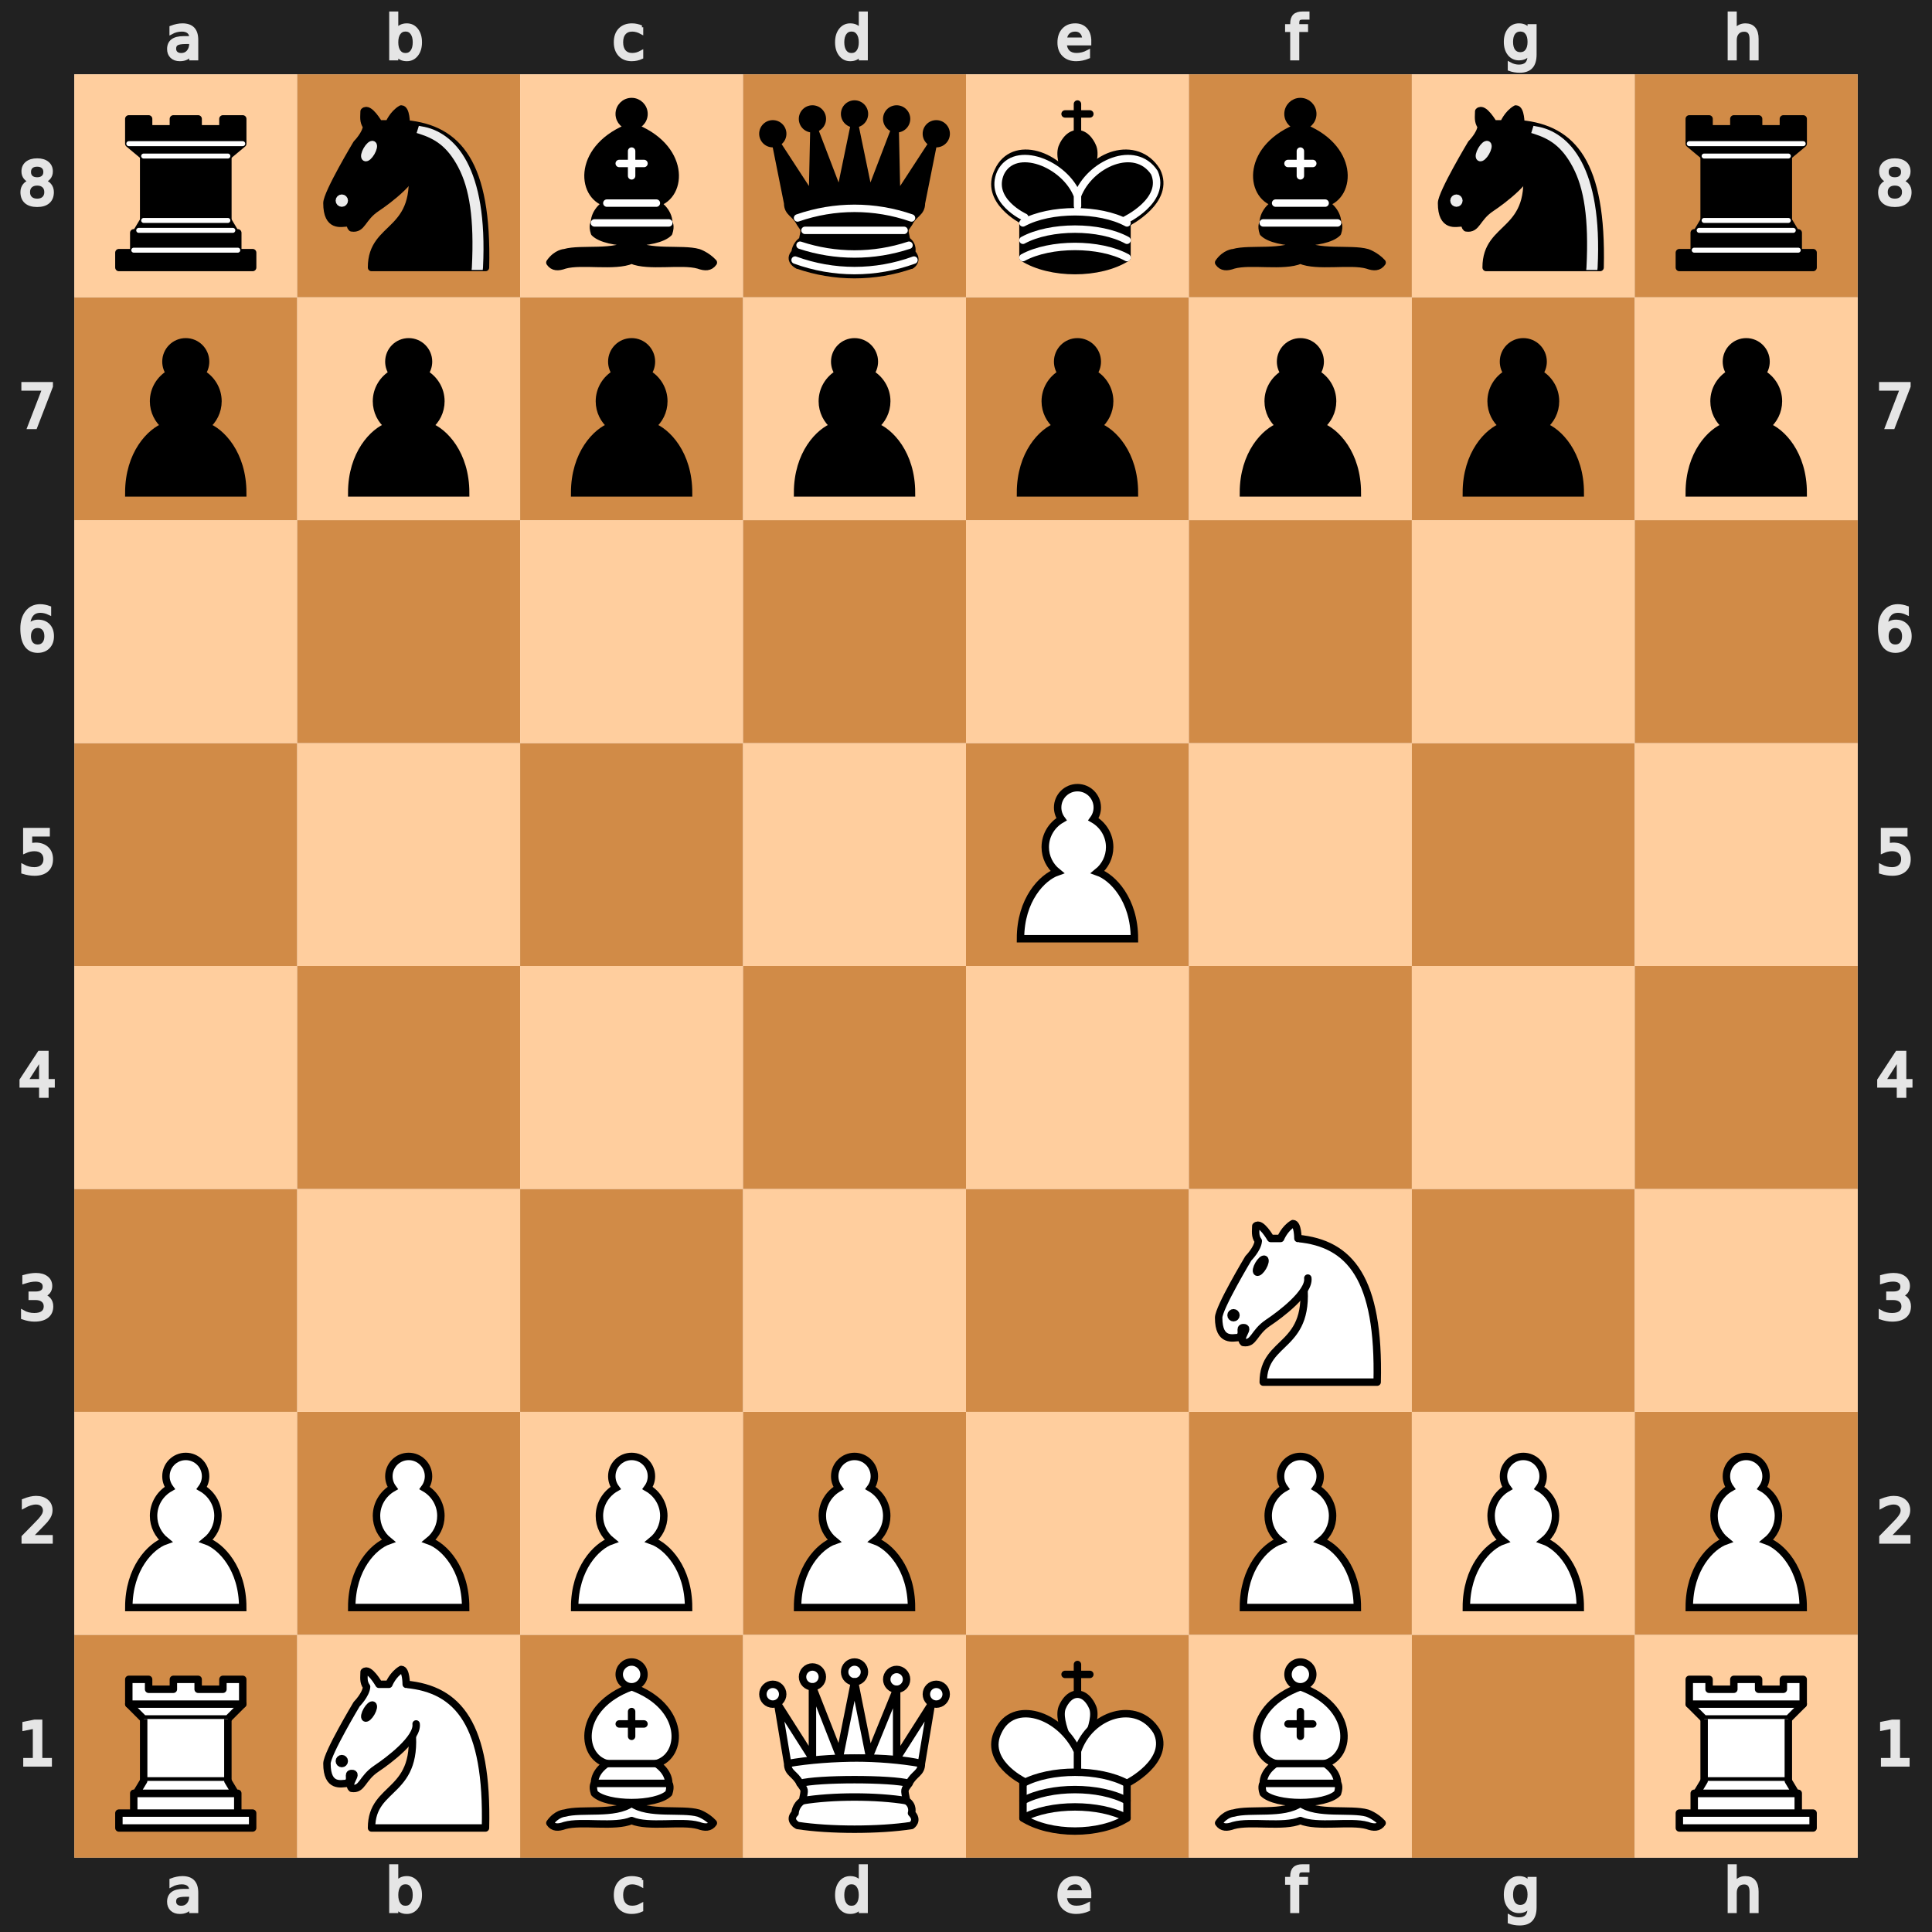
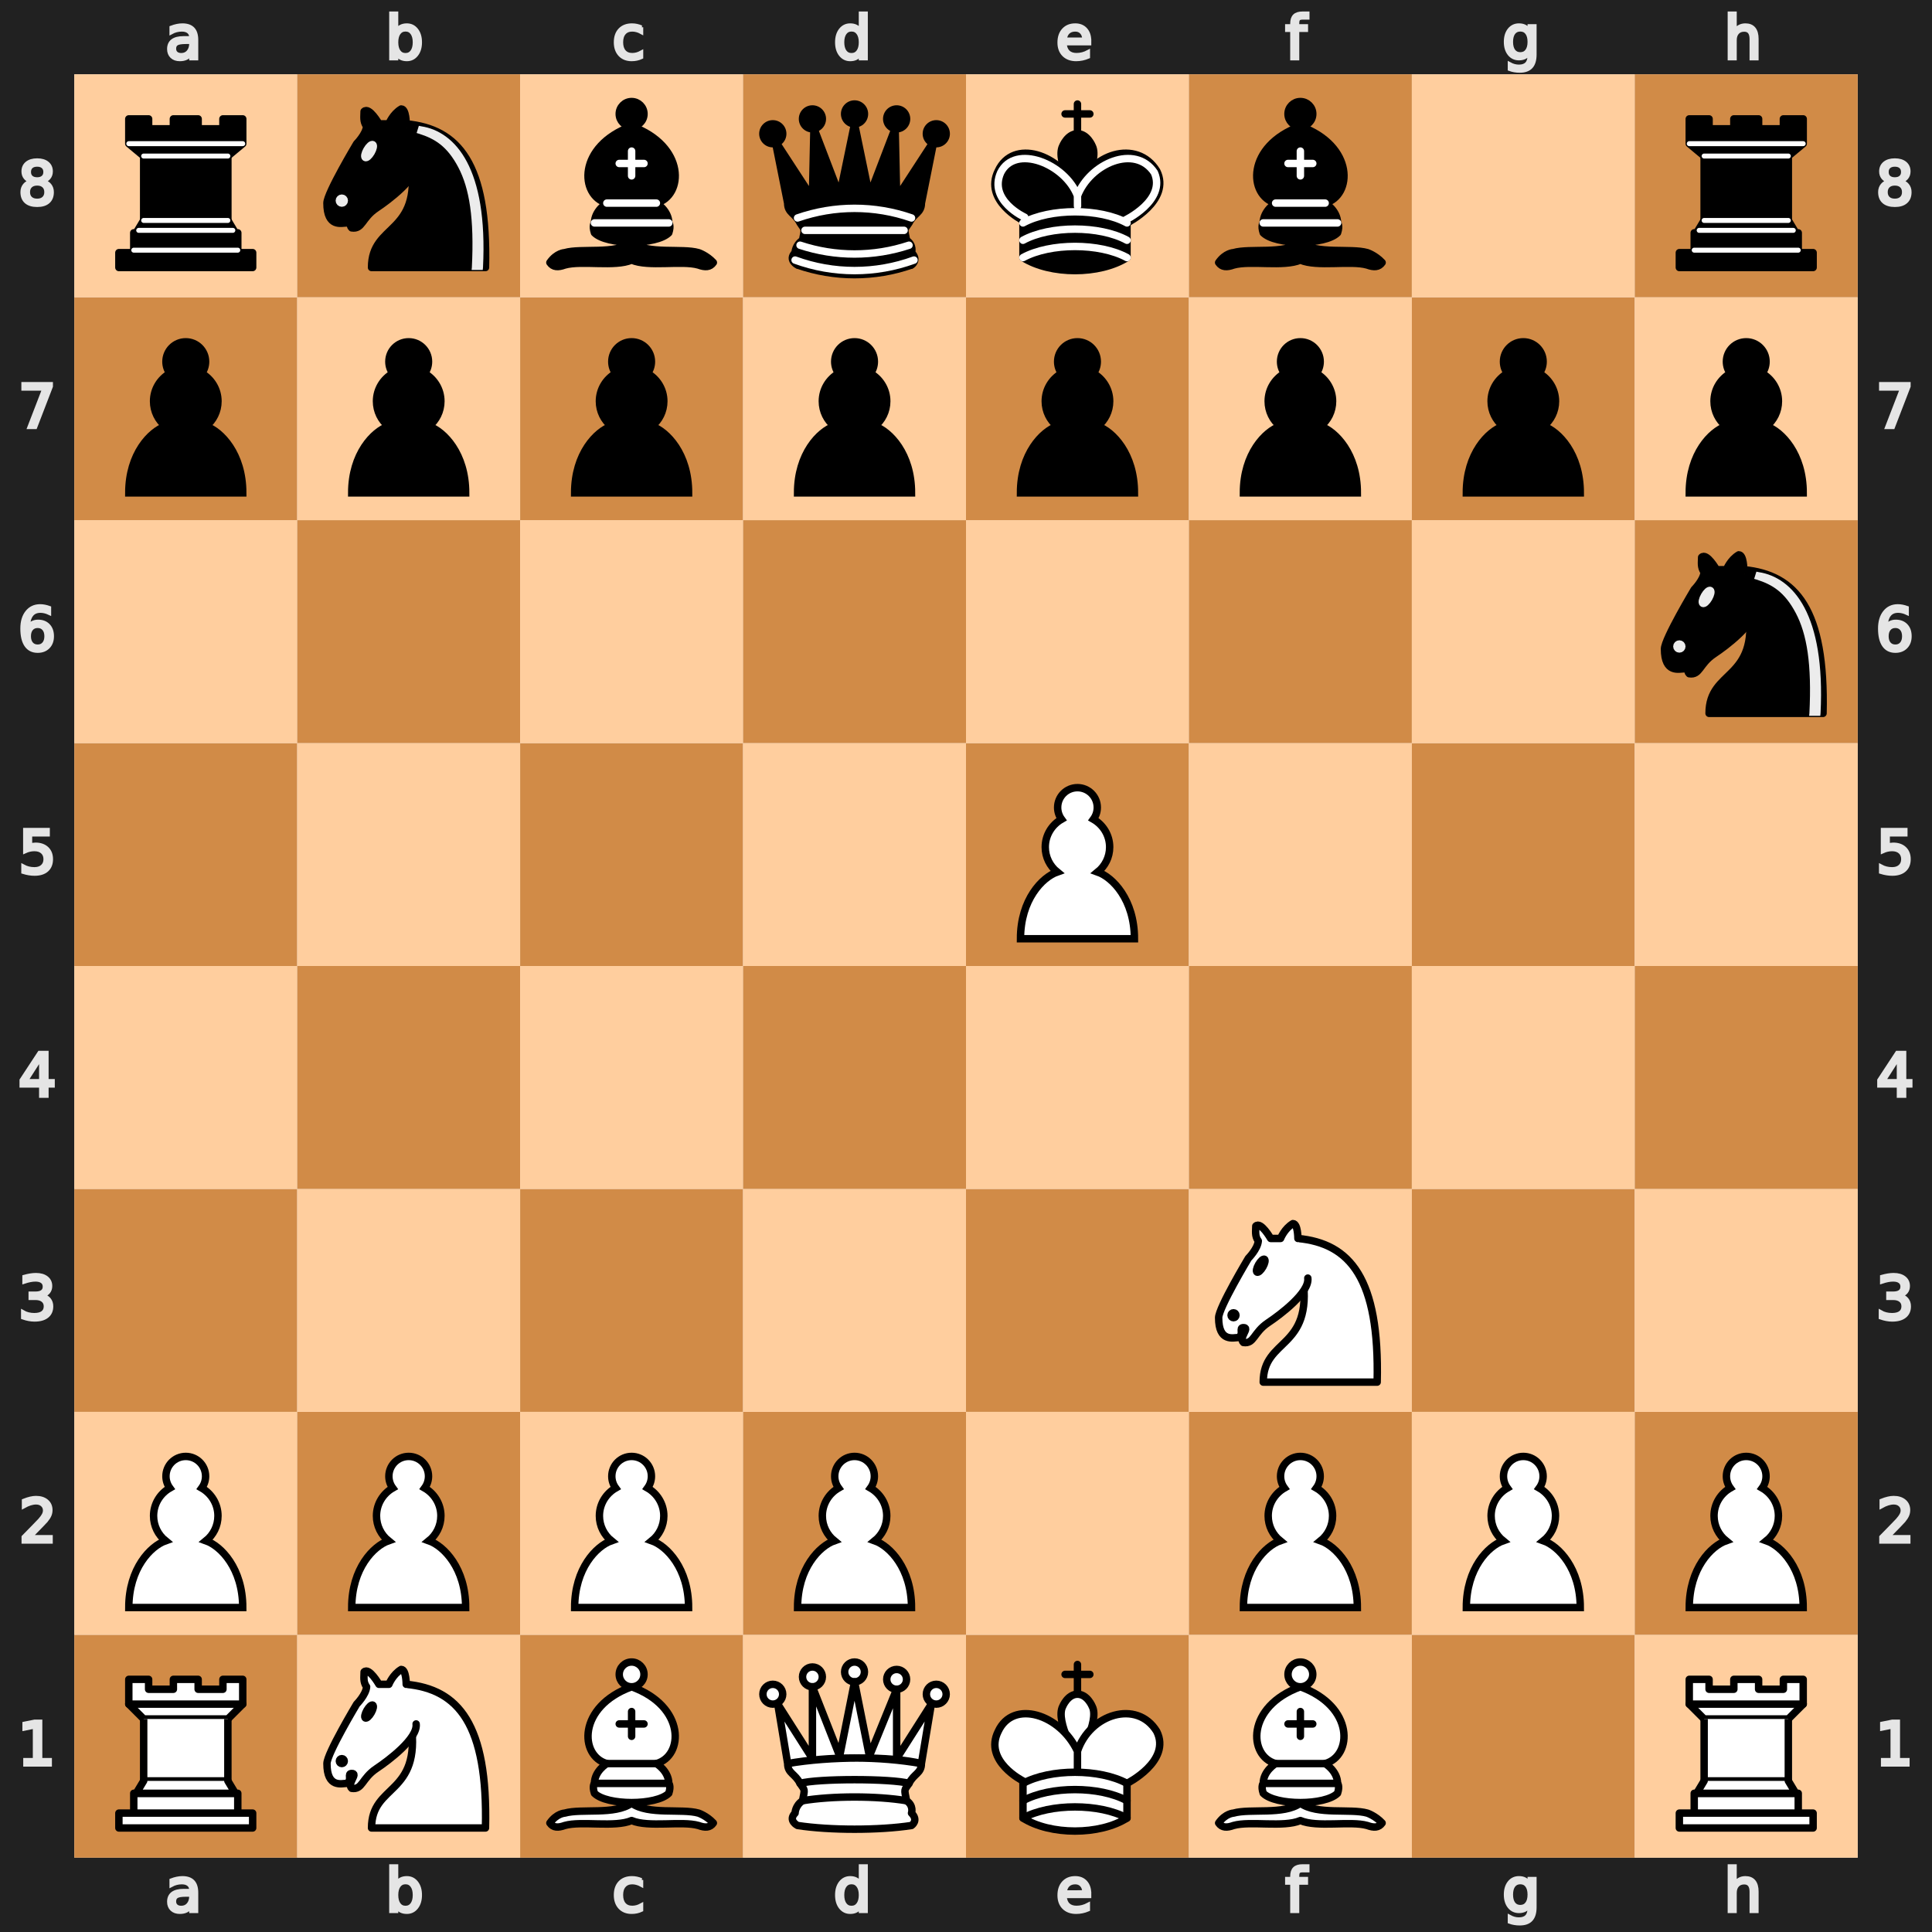
<svg xmlns="http://www.w3.org/2000/svg" xmlns:xlink="http://www.w3.org/1999/xlink" viewBox="0 0 390 390" width="400" height="400">
  <defs>
    <g id="white-pawn" class="white pawn">
      <path d="M22.5 9c-2.21 0-4 1.79-4 4 0 .89.29 1.71.78 2.38C17.33 16.5 16 18.59 16 21c0 2.03.94 3.84 2.41 5.03-3 1.06-7.41 5.55-7.41 13.47h23c0-7.92-4.41-12.41-7.41-13.47 1.47-1.19 2.41-3 2.41-5.03 0-2.41-1.33-4.5-3.28-5.62.49-.67.78-1.49.78-2.38 0-2.21-1.79-4-4-4z" fill="#fff" stroke="#000" stroke-width="1.5" stroke-linecap="round" />
    </g>
    <g id="white-knight" class="white knight" fill="none" fill-rule="evenodd" stroke="#000" stroke-width="1.5" stroke-linecap="round" stroke-linejoin="round">
      <path d="M 22,10 C 32.5,11 38.5,18 38,39 L 15,39 C 15,30 25,32.5 23,18" style="fill:#ffffff; stroke:#000000;" />
      <path d="M 24,18 C 24.38,20.91 18.45,25.37 16,27 C 13,29 13.18,31.34 11,31 C 9.958,30.06 12.41,27.96 11,28 C 10,28 11.19,29.23 10,30 C 9,30 5.997,31 6,26 C 6,24 12,14 12,14 C 12,14 13.89,12.1 14,10.5 C 13.27,9.506 13.5,8.5 13.5,7.5 C 14.5,6.5 16.5,10 16.5,10 L 18.5,10 C 18.5,10 19.28,8.008 21,7 C 22,7 22,10 22,10" style="fill:#ffffff; stroke:#000000;" />
      <path d="M 9.5 25.5 A 0.5 0.5 0 1 1 8.5,25.5 A 0.5 0.5 0 1 1 9.5 25.5 z" style="fill:#000000; stroke:#000000;" />
      <path d="M 15 15.5 A 0.5 1.5 0 1 1 14,15.5 A 0.5 1.5 0 1 1 15 15.5 z" transform="matrix(0.866,0.5,-0.5,0.866,9.693,-5.173)" style="fill:#000000; stroke:#000000;" />
    </g>
    <g id="white-bishop" class="white bishop" fill="none" fill-rule="evenodd" stroke="#000" stroke-width="1.5" stroke-linecap="round" stroke-linejoin="round">
      <g fill="#fff" stroke-linecap="butt">
        <path d="M9 36c3.39-.97 10.11.43 13.5-2 3.39 2.43 10.11 1.03 13.5 2 0 0 1.65.54 3 2-.68.97-1.65.99-3 .5-3.39-.97-10.11.46-13.5-1-3.39 1.46-10.11.03-13.5 1-1.354.49-2.323.47-3-.5 1.354-1.94 3-2 3-2zM15 32c2.5 2.5 12.5 2.5 15 0 .5-1.5 0-2 0-2 0-2.5-2.5-4-2.5-4 5.5-1.5 6-11.5-5-15.5-11 4-10.5 14-5 15.5 0 0-2.5 1.5-2.5 4 0 0-.5.5 0 2zM25 8a2.5 2.5 0 1 1-5 0 2.5 2.5 0 1 1 5 0z" />
      </g>
      <path d="M17.5 26h10M15 30h15m-7.5-14.5v5M20 18h5" stroke-linejoin="miter" />
    </g>
    <g id="white-rook" class="white rook" fill="#fff" fill-rule="evenodd" stroke="#000" stroke-width="1.5" stroke-linecap="round" stroke-linejoin="round">
      <path d="M9 39h27v-3H9v3zM12 36v-4h21v4H12zM11 14V9h4v2h5V9h5v2h5V9h4v5" stroke-linecap="butt" />
      <path d="M34 14l-3 3H14l-3-3" />
      <path d="M31 17v12.5H14V17" stroke-linecap="butt" stroke-linejoin="miter" />
      <path d="M31 29.5l1.5 2.5h-20l1.5-2.5" />
      <path d="M11 14h23" fill="none" stroke-linejoin="miter" />
    </g>
    <g id="white-queen" class="white queen" fill="#fff" fill-rule="evenodd" stroke="#000" stroke-width="1.5" stroke-linecap="round" stroke-linejoin="round">
      <path d="M8 12a2 2 0 1 1-4 0 2 2 0 1 1 4 0zM24.5 7.5a2 2 0 1 1-4 0 2 2 0 1 1 4 0zM41 12a2 2 0 1 1-4 0 2 2 0 1 1 4 0zM16 8.5a2 2 0 1 1-4 0 2 2 0 1 1 4 0zM33 9a2 2 0 1 1-4 0 2 2 0 1 1 4 0z" />
      <path d="M9 26c8.5-1.5 21-1.5 27 0l2-12-7 11V11l-5.5 13.5-3-15-3 15-5.5-14V25L7 14l2 12zM9 26c0 2 1.5 2 2.5 4 1 1.5 1 1 .5 3.5-1.5 1-1.5 2.5-1.5 2.5-1.5 1.5.5 2.5.5 2.5 6.5 1 16.5 1 23 0 0 0 1.5-1 0-2.5 0 0 .5-1.5-1-2.5-.5-2.5-.5-2 .5-3.5 1-2 2.5-2 2.5-4-8.5-1.5-18.5-1.5-27 0z" stroke-linecap="butt" />
      <path d="M11.5 30c3.5-1 18.5-1 22 0M12 33.5c6-1 15-1 21 0" fill="none" />
    </g>
    <g id="white-king" class="white king" fill="none" fill-rule="evenodd" stroke="#000" stroke-width="1.5" stroke-linecap="round" stroke-linejoin="round">
      <path d="M22.5 11.63V6M20 8h5" stroke-linejoin="miter" />
      <path d="M22.5 25s4.5-7.5 3-10.5c0 0-1-2.5-3-2.5s-3 2.5-3 2.5c-1.5 3 3 10.5 3 10.5" fill="#fff" stroke-linecap="butt" stroke-linejoin="miter" />
      <path d="M11.5 37c5.5 3.5 15.5 3.5 21 0v-7s9-4.5 6-10.5c-4-6.5-13.5-3.5-16 4V27v-3.5c-3.5-7.5-13-10.5-16-4-3 6 5 10 5 10V37z" fill="#fff" />
      <path d="M11.5 30c5.5-3 15.5-3 21 0m-21 3.5c5.5-3 15.5-3 21 0m-21 3.5c5.5-3 15.5-3 21 0" />
    </g>
    <g id="black-pawn" class="black pawn">
      <path d="M22.5 9c-2.21 0-4 1.79-4 4 0 .89.29 1.71.78 2.38C17.33 16.5 16 18.59 16 21c0 2.03.94 3.84 2.41 5.03-3 1.06-7.41 5.55-7.41 13.47h23c0-7.92-4.41-12.41-7.41-13.47 1.47-1.19 2.41-3 2.41-5.03 0-2.41-1.33-4.5-3.28-5.62.49-.67.78-1.49.78-2.38 0-2.21-1.79-4-4-4z" fill="#000" stroke="#000" stroke-width="1.5" stroke-linecap="round" />
    </g>
    <g id="black-knight" class="black knight" fill="none" fill-rule="evenodd" stroke="#000" stroke-width="1.5" stroke-linecap="round" stroke-linejoin="round">
      <path d="M 22,10 C 32.5,11 38.5,18 38,39 L 15,39 C 15,30 25,32.5 23,18" style="fill:#000000; stroke:#000000;" />
      <path d="M 24,18 C 24.38,20.91 18.45,25.37 16,27 C 13,29 13.18,31.34 11,31 C 9.958,30.06 12.41,27.96 11,28 C 10,28 11.19,29.23 10,30 C 9,30 5.997,31 6,26 C 6,24 12,14 12,14 C 12,14 13.89,12.1 14,10.5 C 13.27,9.506 13.5,8.5 13.5,7.5 C 14.5,6.5 16.5,10 16.5,10 L 18.5,10 C 18.5,10 19.28,8.008 21,7 C 22,7 22,10 22,10" style="fill:#000000; stroke:#000000;" />
      <path d="M 9.5 25.5 A 0.5 0.5 0 1 1 8.5,25.5 A 0.5 0.5 0 1 1 9.5 25.5 z" style="fill:#ececec; stroke:#ececec;" />
      <path d="M 15 15.5 A 0.5 1.5 0 1 1 14,15.5 A 0.5 1.5 0 1 1 15 15.5 z" transform="matrix(0.866,0.5,-0.5,0.866,9.693,-5.173)" style="fill:#ececec; stroke:#ececec;" />
      <path d="M 24.55,10.4 L 24.1,11.85 L 24.6,12 C 27.75,13 30.25,14.49 32.5,18.75 C 34.75,23.01 35.75,29.06 35.25,39 L 35.2,39.5 L 37.45,39.5 L 37.5,39 C 38,28.94 36.62,22.15 34.25,17.66 C 31.88,13.17 28.46,11.02 25.06,10.5 L 24.55,10.4 z " style="fill:#ececec; stroke:none;" />
    </g>
    <g id="black-bishop" class="black bishop" fill="none" fill-rule="evenodd" stroke="#000" stroke-width="1.5" stroke-linecap="round" stroke-linejoin="round">
      <path d="M9 36c3.39-.97 10.11.43 13.5-2 3.39 2.43 10.11 1.03 13.5 2 0 0 1.65.54 3 2-.68.97-1.65.99-3 .5-3.39-.97-10.11.46-13.5-1-3.39 1.46-10.11.03-13.5 1-1.354.49-2.323.47-3-.5 1.354-1.94 3-2 3-2zm6-4c2.5 2.5 12.5 2.5 15 0 .5-1.5 0-2 0-2 0-2.5-2.5-4-2.5-4 5.5-1.5 6-11.5-5-15.5-11 4-10.5 14-5 15.5 0 0-2.5 1.5-2.5 4 0 0-.5.5 0 2zM25 8a2.5 2.5 0 1 1-5 0 2.5 2.5 0 1 1 5 0z" fill="#000" stroke-linecap="butt" />
      <path d="M17.5 26h10M15 30h15m-7.5-14.5v5M20 18h5" stroke="#fff" stroke-linejoin="miter" />
    </g>
    <g id="black-rook" class="black rook" fill="#000" fill-rule="evenodd" stroke="#000" stroke-width="1.5" stroke-linecap="round" stroke-linejoin="round">
      <path d="M9 39h27v-3H9v3zM12.5 32l1.5-2.5h17l1.5 2.5h-20zM12 36v-4h21v4H12z" stroke-linecap="butt" />
      <path d="M14 29.5v-13h17v13H14z" stroke-linecap="butt" stroke-linejoin="miter" />
      <path d="M14 16.5L11 14h23l-3 2.5H14zM11 14V9h4v2h5V9h5v2h5V9h4v5H11z" stroke-linecap="butt" />
      <path d="M12 35.5h21M13 31.5h19M14 29.5h17M14 16.5h17M11 14h23" fill="none" stroke="#fff" stroke-width="1" stroke-linejoin="miter" />
    </g>
    <g id="black-queen" class="black queen" fill="#000" fill-rule="evenodd" stroke="#000" stroke-width="1.5" stroke-linecap="round" stroke-linejoin="round">
      <g fill="#000" stroke="none">
        <circle cx="6" cy="12" r="2.75" />
        <circle cx="14" cy="9" r="2.75" />
        <circle cx="22.5" cy="8" r="2.75" />
        <circle cx="31" cy="9" r="2.75" />
        <circle cx="39" cy="12" r="2.75" />
      </g>
      <path d="M9 26c8.5-1.5 21-1.5 27 0l2.5-12.5L31 25l-.3-14.1-5.2 13.6-3-14.5-3 14.5-5.2-13.6L14 25 6.5 13.5 9 26zM9 26c0 2 1.5 2 2.5 4 1 1.5 1 1 .5 3.5-1.5 1-1.5 2.5-1.5 2.5-1.5 1.5.5 2.5.5 2.5 6.5 1 16.5 1 23 0 0 0 1.5-1 0-2.5 0 0 .5-1.5-1-2.5-.5-2.5-.5-2 .5-3.5 1-2 2.5-2 2.5-4-8.5-1.5-18.5-1.5-27 0z" stroke-linecap="butt" />
      <path d="M11 38.5a35 35 1 0 0 23 0" fill="none" stroke-linecap="butt" />
      <path d="M11 29a35 35 1 0 1 23 0M12.5 31.5h20M11.5 34.5a35 35 1 0 0 22 0M10.5 37.5a35 35 1 0 0 24 0" fill="none" stroke="#fff" />
    </g>
    <g id="black-king" class="black king" fill="none" fill-rule="evenodd" stroke="#000" stroke-width="1.5" stroke-linecap="round" stroke-linejoin="round">
      <path d="M22.5 11.63V6" stroke-linejoin="miter" />
      <path d="M22.5 25s4.5-7.5 3-10.5c0 0-1-2.5-3-2.5s-3 2.5-3 2.5c-1.5 3 3 10.5 3 10.5" fill="#000" stroke-linecap="butt" stroke-linejoin="miter" />
      <path d="M11.5 37c5.5 3.5 15.5 3.5 21 0v-7s9-4.5 6-10.5c-4-6.5-13.5-3.5-16 4V27v-3.5c-3.5-7.5-13-10.5-16-4-3 6 5 10 5 10V37z" fill="#000" />
      <path d="M20 8h5" stroke-linejoin="miter" />
      <path d="M32 29.5s8.5-4 6.03-9.65C34.15 14 25 18 22.5 24.5l.01 2.1-.01-2.1C20 18 9.906 14 6.997 19.85c-2.497 5.65 4.853 9 4.853 9M11.5 30c5.5-3 15.5-3 21 0m-21 3.5c5.5-3 15.5-3 21 0m-21 3.5c5.5-3 15.5-3 21 0" stroke="#fff" />
    </g>
  </defs>
  <rect x="7.5" y="7.5" width="375" height="375" fill="none" stroke="#212121" stroke-width="15" />
  <g transform="translate(20, 1) scale(0.75, 0.75)" fill="#e5e5e5" stroke="#e5e5e5">
    <path d="M23.328 10.016q-1.742 0-2.414.398-.672.398-.672 1.36 0 .765.5 1.218.508.445 1.375.445 1.196 0 1.914-.843.727-.852.727-2.258v-.32zm2.867-.594v4.992h-1.437v-1.328q-.492.797-1.227 1.18-.734.375-1.797.375-1.343 0-2.14-.75-.79-.758-.79-2.024 0-1.476.985-2.226.992-.75 2.953-.75h2.016V8.75q0-.992-.656-1.531-.649-.547-1.829-.547-.75 0-1.46.18-.711.18-1.368.539V6.062q.79-.304 1.532-.453.742-.156 1.445-.156 1.898 0 2.836.984.937.985.937 2.985z" />
  </g>
  <g transform="translate(20, 375) scale(0.75, 0.75)" fill="#e5e5e5" stroke="#e5e5e5">
    <path d="M23.328 10.016q-1.742 0-2.414.398-.672.398-.672 1.36 0 .765.5 1.218.508.445 1.375.445 1.196 0 1.914-.843.727-.852.727-2.258v-.32zm2.867-.594v4.992h-1.437v-1.328q-.492.797-1.227 1.18-.734.375-1.797.375-1.343 0-2.14-.75-.79-.758-.79-2.024 0-1.476.985-2.226.992-.75 2.953-.75h2.016V8.75q0-.992-.656-1.531-.649-.547-1.829-.547-.75 0-1.46.18-.711.18-1.368.539V6.062q.79-.304 1.532-.453.742-.156 1.445-.156 1.898 0 2.836.984.937.985.937 2.985z" />
  </g>
  <g transform="translate(65, 1) scale(0.75, 0.75)" fill="#e5e5e5" stroke="#e5e5e5">
    <path d="M24.922 10.047q0-1.586-.656-2.485-.649-.906-1.79-.906-1.14 0-1.796.906-.649.899-.649 2.485 0 1.586.649 2.492.656.898 1.797.898 1.14 0 1.789-.898.656-.906.656-2.492zm-4.89-3.055q.452-.781 1.14-1.156.695-.383 1.656-.383 1.594 0 2.586 1.266 1 1.265 1 3.328 0 2.062-1 3.328-.992 1.266-2.586 1.266-.96 0-1.656-.375-.688-.383-1.14-1.164v1.312h-1.446V2.258h1.445z" />
  </g>
  <g transform="translate(65, 375) scale(0.75, 0.75)" fill="#e5e5e5" stroke="#e5e5e5">
    <path d="M24.922 10.047q0-1.586-.656-2.485-.649-.906-1.79-.906-1.14 0-1.796.906-.649.899-.649 2.485 0 1.586.649 2.492.656.898 1.797.898 1.14 0 1.789-.898.656-.906.656-2.492zm-4.89-3.055q.452-.781 1.14-1.156.695-.383 1.656-.383 1.594 0 2.586 1.266 1 1.265 1 3.328 0 2.062-1 3.328-.992 1.266-2.586 1.266-.96 0-1.656-.375-.688-.383-1.14-1.164v1.312h-1.446V2.258h1.445z" />
  </g>
  <g transform="translate(110, 1) scale(0.75, 0.75)" fill="#e5e5e5" stroke="#e5e5e5">
    <path d="M25.96 6v1.344q-.608-.336-1.226-.5-.609-.172-1.234-.172-1.398 0-2.172.89-.773.883-.773 2.485 0 1.601.773 2.492.774.883 2.172.883.625 0 1.234-.164.618-.172 1.227-.508v1.328q-.602.281-1.25.422-.64.14-1.367.14-1.977 0-3.14-1.242-1.165-1.242-1.165-3.351 0-2.14 1.172-3.367 1.18-1.227 3.227-1.227.664 0 1.296.14.633.134 1.227.407z" />
  </g>
  <g transform="translate(110, 375) scale(0.75, 0.75)" fill="#e5e5e5" stroke="#e5e5e5">
    <path d="M25.96 6v1.344q-.608-.336-1.226-.5-.609-.172-1.234-.172-1.398 0-2.172.89-.773.883-.773 2.485 0 1.601.773 2.492.774.883 2.172.883.625 0 1.234-.164.618-.172 1.227-.508v1.328q-.602.281-1.25.422-.64.14-1.367.14-1.977 0-3.14-1.242-1.165-1.242-1.165-3.351 0-2.14 1.172-3.367 1.18-1.227 3.227-1.227.664 0 1.296.14.633.134 1.227.407z" />
  </g>
  <g transform="translate(155, 1) scale(0.75, 0.75)" fill="#e5e5e5" stroke="#e5e5e5">
    <path d="M24.973 6.992V2.258h1.437v12.156h-1.437v-1.312q-.453.78-1.149 1.164-.687.375-1.656.375-1.586 0-2.586-1.266-.992-1.266-.992-3.328 0-2.063.992-3.328 1-1.266 2.586-1.266.969 0 1.656.383.696.375 1.149 1.156zm-4.899 3.055q0 1.586.649 2.492.656.898 1.797.898 1.14 0 1.796-.898.657-.906.657-2.492 0-1.586-.657-2.485-.656-.906-1.796-.906-1.141 0-1.797.906-.649.899-.649 2.485z" />
  </g>
  <g transform="translate(155, 375) scale(0.75, 0.75)" fill="#e5e5e5" stroke="#e5e5e5">
    <path d="M24.973 6.992V2.258h1.437v12.156h-1.437v-1.312q-.453.78-1.149 1.164-.687.375-1.656.375-1.586 0-2.586-1.266-.992-1.266-.992-3.328 0-2.063.992-3.328 1-1.266 2.586-1.266.969 0 1.656.383.696.375 1.149 1.156zm-4.899 3.055q0 1.586.649 2.492.656.898 1.797.898 1.14 0 1.796-.898.657-.906.657-2.492 0-1.586-.657-2.485-.656-.906-1.796-.906-1.141 0-1.797.906-.649.899-.649 2.485z" />
  </g>
  <g transform="translate(200, 1) scale(0.75, 0.75)" fill="#e5e5e5" stroke="#e5e5e5">
    <path d="M26.555 9.68v.703h-6.61q.094 1.484.89 2.265.806.774 2.235.774.828 0 1.602-.203.781-.203 1.547-.61v1.36q-.774.328-1.586.5-.813.172-1.649.172-2.093 0-3.32-1.22-1.219-1.218-1.219-3.296 0-2.148 1.157-3.406 1.164-1.266 3.132-1.266 1.766 0 2.79 1.14 1.03 1.134 1.03 3.087zm-1.438-.422q-.015-1.18-.664-1.883-.64-.703-1.703-.703-1.203 0-1.93.68-.718.68-.828 1.914z" />
  </g>
  <g transform="translate(200, 375) scale(0.75, 0.75)" fill="#e5e5e5" stroke="#e5e5e5">
    <path d="M26.555 9.68v.703h-6.61q.094 1.484.89 2.265.806.774 2.235.774.828 0 1.602-.203.781-.203 1.547-.61v1.36q-.774.328-1.586.5-.813.172-1.649.172-2.093 0-3.32-1.22-1.219-1.218-1.219-3.296 0-2.148 1.157-3.406 1.164-1.266 3.132-1.266 1.766 0 2.79 1.14 1.03 1.134 1.03 3.087zm-1.438-.422q-.015-1.18-.664-1.883-.64-.703-1.703-.703-1.203 0-1.93.68-.718.68-.828 1.914z" />
  </g>
  <g transform="translate(245, 1) scale(0.75, 0.75)" fill="#e5e5e5" stroke="#e5e5e5">
    <path d="M25.285 2.258v1.195H23.91q-.773 0-1.078.313-.297.312-.297 1.125v.773h2.367v1.117h-2.367v7.633H21.09V6.781h-1.375V5.664h1.375v-.61q0-1.46.68-2.124.68-.672 2.156-.672z" />
  </g>
  <g transform="translate(245, 375) scale(0.75, 0.75)" fill="#e5e5e5" stroke="#e5e5e5">
    <path d="M25.285 2.258v1.195H23.91q-.773 0-1.078.313-.297.312-.297 1.125v.773h2.367v1.117h-2.367v7.633H21.09V6.781h-1.375V5.664h1.375v-.61q0-1.46.68-2.124.68-.672 2.156-.672z" />
  </g>
  <g transform="translate(290, 1) scale(0.75, 0.75)" fill="#e5e5e5" stroke="#e5e5e5">
    <path d="M24.973 9.937q0-1.562-.649-2.421-.64-.86-1.804-.86-1.157 0-1.805.86-.64.859-.64 2.421 0 1.555.64 2.415.648.859 1.805.859 1.164 0 1.804-.86.649-.859.649-2.414zm1.437 3.391q0 2.234-.992 3.32-.992 1.094-3.04 1.094-.757 0-1.429-.117-.672-.11-1.304-.344v-1.398q.632.344 1.25.508.617.164 1.257.164 1.414 0 2.118-.743.703-.734.703-2.226v-.711q-.446.773-1.141 1.156-.695.383-1.664.383-1.61 0-2.594-1.227-.984-1.226-.984-3.25 0-2.03.984-3.257.985-1.227 2.594-1.227.969 0 1.664.383t1.14 1.156V5.664h1.438z" />
  </g>
  <g transform="translate(290, 375) scale(0.75, 0.75)" fill="#e5e5e5" stroke="#e5e5e5">
    <path d="M24.973 9.937q0-1.562-.649-2.421-.64-.86-1.804-.86-1.157 0-1.805.86-.64.859-.64 2.421 0 1.555.64 2.415.648.859 1.805.859 1.164 0 1.804-.86.649-.859.649-2.414zm1.437 3.391q0 2.234-.992 3.32-.992 1.094-3.04 1.094-.757 0-1.429-.117-.672-.11-1.304-.344v-1.398q.632.344 1.25.508.617.164 1.257.164 1.414 0 2.118-.743.703-.734.703-2.226v-.711q-.446.773-1.141 1.156-.695.383-1.664.383-1.61 0-2.594-1.227-.984-1.226-.984-3.25 0-2.03.984-3.257.985-1.227 2.594-1.227.969 0 1.664.383t1.14 1.156V5.664h1.438z" />
  </g>
  <g transform="translate(335, 1) scale(0.75, 0.75)" fill="#e5e5e5" stroke="#e5e5e5">
    <path d="M26.164 9.133v5.281h-1.437V9.18q0-1.243-.485-1.86-.484-.617-1.453-.617-1.164 0-1.836.742-.672.742-.672 2.024v4.945h-1.445V2.258h1.445v4.765q.516-.789 1.211-1.18.703-.39 1.617-.39 1.508 0 2.282.938.773.93.773 2.742z" />
  </g>
  <g transform="translate(335, 375) scale(0.75, 0.75)" fill="#e5e5e5" stroke="#e5e5e5">
    <path d="M26.164 9.133v5.281h-1.437V9.18q0-1.243-.485-1.86-.484-.617-1.453-.617-1.164 0-1.836.742-.672.742-.672 2.024v4.945h-1.445V2.258h1.445v4.765q.516-.789 1.211-1.18.703-.39 1.617-.39 1.508 0 2.282.938.773.93.773 2.742z" />
  </g>
  <g transform="translate(0, 335) scale(0.75, 0.75)" fill="#e5e5e5" stroke="#e5e5e5">
    <path d="M6.754 26.996h2.578v-8.898l-2.805.562v-1.437l2.79-.563h1.578v10.336h2.578v1.328h-6.72z" />
  </g>
  <g transform="translate(375, 335) scale(0.75, 0.75)" fill="#e5e5e5" stroke="#e5e5e5">
    <path d="M6.754 26.996h2.578v-8.898l-2.805.562v-1.437l2.79-.563h1.578v10.336h2.578v1.328h-6.72z" />
  </g>
  <g transform="translate(0, 290) scale(0.75, 0.75)" fill="#e5e5e5" stroke="#e5e5e5">
    <path d="M8.195 26.996h5.508v1.328H6.297v-1.328q.898-.93 2.445-2.492 1.555-1.57 1.953-2.024.758-.851 1.055-1.437.305-.594.305-1.164 0-.93-.657-1.516-.648-.586-1.695-.586-.742 0-1.57.258-.82.258-1.758.781v-1.593q.953-.383 1.781-.578.828-.196 1.516-.196 1.812 0 2.89.906 1.079.907 1.079 2.422 0 .72-.274 1.368-.265.64-.976 1.515-.196.227-1.243 1.313-1.046 1.078-2.953 3.023z" />
  </g>
  <g transform="translate(375, 290) scale(0.75, 0.75)" fill="#e5e5e5" stroke="#e5e5e5">
    <path d="M8.195 26.996h5.508v1.328H6.297v-1.328q.898-.93 2.445-2.492 1.555-1.57 1.953-2.024.758-.851 1.055-1.437.305-.594.305-1.164 0-.93-.657-1.516-.648-.586-1.695-.586-.742 0-1.57.258-.82.258-1.758.781v-1.593q.953-.383 1.781-.578.828-.196 1.516-.196 1.812 0 2.89.906 1.079.907 1.079 2.422 0 .72-.274 1.368-.265.64-.976 1.515-.196.227-1.243 1.313-1.046 1.078-2.953 3.023z" />
  </g>
  <g transform="translate(0, 245) scale(0.75, 0.75)" fill="#e5e5e5" stroke="#e5e5e5">
    <path d="M11.434 22.035q1.132.242 1.765 1.008.64.766.64 1.89 0 1.727-1.187 2.672-1.187.946-3.375.946-.734 0-1.515-.149-.774-.14-1.602-.43V26.45q.656.383 1.438.578.78.196 1.632.196 1.485 0 2.258-.586.782-.586.782-1.703 0-1.032-.727-1.61-.719-.586-2.008-.586h-1.36v-1.297h1.423q1.164 0 1.78-.46.618-.47.618-1.344 0-.899-.64-1.375-.633-.485-1.82-.485-.65 0-1.391.141-.743.14-1.633.437V16.95q.898-.25 1.68-.375.788-.125 1.484-.125 1.797 0 2.844.82 1.046.813 1.046 2.204 0 .968-.554 1.64-.555.664-1.578.922z" />
  </g>
  <g transform="translate(375, 245) scale(0.75, 0.75)" fill="#e5e5e5" stroke="#e5e5e5">
    <path d="M11.434 22.035q1.132.242 1.765 1.008.64.766.64 1.89 0 1.727-1.187 2.672-1.187.946-3.375.946-.734 0-1.515-.149-.774-.14-1.602-.43V26.45q.656.383 1.438.578.78.196 1.632.196 1.485 0 2.258-.586.782-.586.782-1.703 0-1.032-.727-1.61-.719-.586-2.008-.586h-1.36v-1.297h1.423q1.164 0 1.78-.46.618-.47.618-1.344 0-.899-.64-1.375-.633-.485-1.82-.485-.65 0-1.391.141-.743.14-1.633.437V16.95q.898-.25 1.68-.375.788-.125 1.484-.125 1.797 0 2.844.82 1.046.813 1.046 2.204 0 .968-.554 1.64-.555.664-1.578.922z" />
  </g>
  <g transform="translate(0, 200) scale(0.75, 0.75)" fill="#e5e5e5" stroke="#e5e5e5">
    <path d="M11.016 18.035L7.03 24.262h3.985zm-.414-1.375h1.984v7.602h1.664v1.312h-1.664v2.75h-1.57v-2.75H5.75v-1.523z" />
  </g>
  <g transform="translate(375, 200) scale(0.75, 0.75)" fill="#e5e5e5" stroke="#e5e5e5">
    <path d="M11.016 18.035L7.03 24.262h3.985zm-.414-1.375h1.984v7.602h1.664v1.312h-1.664v2.75h-1.57v-2.75H5.75v-1.523z" />
  </g>
  <g transform="translate(0, 155) scale(0.75, 0.75)" fill="#e5e5e5" stroke="#e5e5e5">
    <path d="M6.719 16.66h6.195v1.328h-4.75v2.86q.344-.118.688-.172.343-.063.687-.063 1.953 0 3.094 1.07 1.14 1.07 1.14 2.899 0 1.883-1.171 2.93-1.172 1.039-3.305 1.039-.735 0-1.5-.125-.758-.125-1.57-.375v-1.586q.703.383 1.453.57.75.188 1.586.188 1.351 0 2.14-.711.79-.711.79-1.93 0-1.219-.79-1.93-.789-.71-2.14-.71-.633 0-1.266.14-.625.14-1.281.438z" />
  </g>
  <g transform="translate(375, 155) scale(0.75, 0.75)" fill="#e5e5e5" stroke="#e5e5e5">
    <path d="M6.719 16.66h6.195v1.328h-4.75v2.86q.344-.118.688-.172.343-.063.687-.063 1.953 0 3.094 1.07 1.14 1.07 1.14 2.899 0 1.883-1.171 2.93-1.172 1.039-3.305 1.039-.735 0-1.5-.125-.758-.125-1.57-.375v-1.586q.703.383 1.453.57.75.188 1.586.188 1.351 0 2.14-.711.79-.711.79-1.93 0-1.219-.79-1.93-.789-.71-2.14-.71-.633 0-1.266.14-.625.14-1.281.438z" />
  </g>
  <g transform="translate(0, 110) scale(0.75, 0.75)" fill="#e5e5e5" stroke="#e5e5e5">
    <path d="M10.137 21.863q-1.063 0-1.688.727-.617.726-.617 1.992 0 1.258.617 1.992.625.727 1.688.727 1.062 0 1.68-.727.624-.734.624-1.992 0-1.266-.625-1.992-.617-.727-1.68-.727zm3.133-4.945v1.437q-.594-.28-1.204-.43-.601-.148-1.195-.148-1.562 0-2.39 1.055-.82 1.055-.938 3.188.46-.68 1.156-1.04.696-.367 1.531-.367 1.758 0 2.774 1.07 1.023 1.063 1.023 2.899 0 1.797-1.062 2.883-1.063 1.086-2.828 1.086-2.024 0-3.094-1.547-1.07-1.555-1.07-4.5 0-2.766 1.312-4.406 1.313-1.649 3.524-1.649.593 0 1.195.117.61.118 1.266.352z" />
  </g>
  <g transform="translate(375, 110) scale(0.75, 0.75)" fill="#e5e5e5" stroke="#e5e5e5">
    <path d="M10.137 21.863q-1.063 0-1.688.727-.617.726-.617 1.992 0 1.258.617 1.992.625.727 1.688.727 1.062 0 1.68-.727.624-.734.624-1.992 0-1.266-.625-1.992-.617-.727-1.68-.727zm3.133-4.945v1.437q-.594-.28-1.204-.43-.601-.148-1.195-.148-1.562 0-2.39 1.055-.82 1.055-.938 3.188.46-.68 1.156-1.04.696-.367 1.531-.367 1.758 0 2.774 1.07 1.023 1.063 1.023 2.899 0 1.797-1.062 2.883-1.063 1.086-2.828 1.086-2.024 0-3.094-1.547-1.07-1.555-1.07-4.5 0-2.766 1.312-4.406 1.313-1.649 3.524-1.649.593 0 1.195.117.61.118 1.266.352z" />
  </g>
  <g transform="translate(0, 65) scale(0.75, 0.75)" fill="#e5e5e5" stroke="#e5e5e5">
    <path d="M6.25 16.66h7.5v.672L9.516 28.324H7.867l3.985-10.336H6.25z" />
  </g>
  <g transform="translate(375, 65) scale(0.75, 0.75)" fill="#e5e5e5" stroke="#e5e5e5">
    <path d="M6.25 16.66h7.5v.672L9.516 28.324H7.867l3.985-10.336H6.25z" />
  </g>
  <g transform="translate(0, 20) scale(0.75, 0.75)" fill="#e5e5e5" stroke="#e5e5e5">
    <path d="M10 22.785q-1.125 0-1.773.602-.641.601-.641 1.656t.64 1.656q.649.602 1.774.602t1.773-.602q.649-.61.649-1.656 0-1.055-.649-1.656-.64-.602-1.773-.602zm-1.578-.672q-1.016-.25-1.586-.945-.563-.695-.563-1.695 0-1.399.993-2.211 1-.813 2.734-.813 1.742 0 2.734.813.993.812.993 2.21 0 1-.57 1.696-.563.695-1.571.945 1.14.266 1.773 1.04.641.773.641 1.89 0 1.695-1.04 2.602-1.03.906-2.96.906t-2.969-.906Q6 26.738 6 25.043q0-1.117.64-1.89.641-.774 1.782-1.04zm-.578-2.492q0 .906.562 1.414.57.508 1.594.508 1.016 0 1.586-.508.578-.508.578-1.414 0-.906-.578-1.414-.57-.508-1.586-.508-1.023 0-1.594.508-.562.508-.562 1.414z" />
  </g>
  <g transform="translate(375, 20) scale(0.75, 0.75)" fill="#e5e5e5" stroke="#e5e5e5">
    <path d="M10 22.785q-1.125 0-1.773.602-.641.601-.641 1.656t.64 1.656q.649.602 1.774.602t1.773-.602q.649-.61.649-1.656 0-1.055-.649-1.656-.64-.602-1.773-.602zm-1.578-.672q-1.016-.25-1.586-.945-.563-.695-.563-1.695 0-1.399.993-2.211 1-.813 2.734-.813 1.742 0 2.734.813.993.812.993 2.21 0 1-.57 1.696-.563.695-1.571.945 1.14.266 1.773 1.04.641.773.641 1.89 0 1.695-1.04 2.602-1.03.906-2.96.906t-2.969-.906Q6 26.738 6 25.043q0-1.117.64-1.89.641-.774 1.782-1.04zm-.578-2.492q0 .906.562 1.414.57.508 1.594.508 1.016 0 1.586-.508.578-.508.578-1.414 0-.906-.578-1.414-.57-.508-1.586-.508-1.023 0-1.594.508-.562.508-.562 1.414z" />
  </g>
  <rect x="15" y="330" width="45" height="45" class="square dark a1" stroke="none" fill="#d18b47" />
  <rect x="60" y="330" width="45" height="45" class="square light b1" stroke="none" fill="#ffce9e" />
  <rect x="105" y="330" width="45" height="45" class="square dark c1" stroke="none" fill="#d18b47" />
  <rect x="150" y="330" width="45" height="45" class="square light d1" stroke="none" fill="#ffce9e" />
  <rect x="195" y="330" width="45" height="45" class="square dark e1" stroke="none" fill="#d18b47" />
  <rect x="240" y="330" width="45" height="45" class="square light f1" stroke="none" fill="#ffce9e" />
  <rect x="285" y="330" width="45" height="45" class="square dark g1" stroke="none" fill="#d18b47" />
  <rect x="330" y="330" width="45" height="45" class="square light h1" stroke="none" fill="#ffce9e" />
  <rect x="15" y="285" width="45" height="45" class="square light a2" stroke="none" fill="#ffce9e" />
  <rect x="60" y="285" width="45" height="45" class="square dark b2" stroke="none" fill="#d18b47" />
  <rect x="105" y="285" width="45" height="45" class="square light c2" stroke="none" fill="#ffce9e" />
  <rect x="150" y="285" width="45" height="45" class="square dark d2" stroke="none" fill="#d18b47" />
  <rect x="195" y="285" width="45" height="45" class="square light e2" stroke="none" fill="#ffce9e" />
  <rect x="240" y="285" width="45" height="45" class="square dark f2" stroke="none" fill="#d18b47" />
  <rect x="285" y="285" width="45" height="45" class="square light g2" stroke="none" fill="#ffce9e" />
  <rect x="330" y="285" width="45" height="45" class="square dark h2" stroke="none" fill="#d18b47" />
  <rect x="15" y="240" width="45" height="45" class="square dark a3" stroke="none" fill="#d18b47" />
  <rect x="60" y="240" width="45" height="45" class="square light b3" stroke="none" fill="#ffce9e" />
  <rect x="105" y="240" width="45" height="45" class="square dark c3" stroke="none" fill="#d18b47" />
  <rect x="150" y="240" width="45" height="45" class="square light d3" stroke="none" fill="#ffce9e" />
  <rect x="195" y="240" width="45" height="45" class="square dark e3" stroke="none" fill="#d18b47" />
  <rect x="240" y="240" width="45" height="45" class="square light f3" stroke="none" fill="#ffce9e" />
  <rect x="285" y="240" width="45" height="45" class="square dark g3" stroke="none" fill="#d18b47" />
  <rect x="330" y="240" width="45" height="45" class="square light h3" stroke="none" fill="#ffce9e" />
  <rect x="15" y="195" width="45" height="45" class="square light a4" stroke="none" fill="#ffce9e" />
  <rect x="60" y="195" width="45" height="45" class="square dark b4" stroke="none" fill="#d18b47" />
  <rect x="105" y="195" width="45" height="45" class="square light c4" stroke="none" fill="#ffce9e" />
  <rect x="150" y="195" width="45" height="45" class="square dark d4" stroke="none" fill="#d18b47" />
  <rect x="195" y="195" width="45" height="45" class="square light e4" stroke="none" fill="#ffce9e" />
  <rect x="240" y="195" width="45" height="45" class="square dark f4" stroke="none" fill="#d18b47" />
  <rect x="285" y="195" width="45" height="45" class="square light g4" stroke="none" fill="#ffce9e" />
  <rect x="330" y="195" width="45" height="45" class="square dark h4" stroke="none" fill="#d18b47" />
  <rect x="15" y="150" width="45" height="45" class="square dark a5" stroke="none" fill="#d18b47" />
  <rect x="60" y="150" width="45" height="45" class="square light b5" stroke="none" fill="#ffce9e" />
  <rect x="105" y="150" width="45" height="45" class="square dark c5" stroke="none" fill="#d18b47" />
  <rect x="150" y="150" width="45" height="45" class="square light d5" stroke="none" fill="#ffce9e" />
  <rect x="195" y="150" width="45" height="45" class="square dark e5" stroke="none" fill="#d18b47" />
  <rect x="240" y="150" width="45" height="45" class="square light f5" stroke="none" fill="#ffce9e" />
  <rect x="285" y="150" width="45" height="45" class="square dark g5" stroke="none" fill="#d18b47" />
  <rect x="330" y="150" width="45" height="45" class="square light h5" stroke="none" fill="#ffce9e" />
  <rect x="15" y="105" width="45" height="45" class="square light a6" stroke="none" fill="#ffce9e" />
  <rect x="60" y="105" width="45" height="45" class="square dark b6" stroke="none" fill="#d18b47" />
  <rect x="105" y="105" width="45" height="45" class="square light c6" stroke="none" fill="#ffce9e" />
  <rect x="150" y="105" width="45" height="45" class="square dark d6" stroke="none" fill="#d18b47" />
  <rect x="195" y="105" width="45" height="45" class="square light e6" stroke="none" fill="#ffce9e" />
  <rect x="240" y="105" width="45" height="45" class="square dark f6" stroke="none" fill="#d18b47" />
  <rect x="285" y="105" width="45" height="45" class="square light g6" stroke="none" fill="#ffce9e" />
  <rect x="330" y="105" width="45" height="45" class="square dark h6" stroke="none" fill="#d18b47" />
  <rect x="15" y="60" width="45" height="45" class="square dark a7" stroke="none" fill="#d18b47" />
  <rect x="60" y="60" width="45" height="45" class="square light b7" stroke="none" fill="#ffce9e" />
  <rect x="105" y="60" width="45" height="45" class="square dark c7" stroke="none" fill="#d18b47" />
  <rect x="150" y="60" width="45" height="45" class="square light d7" stroke="none" fill="#ffce9e" />
  <rect x="195" y="60" width="45" height="45" class="square dark e7" stroke="none" fill="#d18b47" />
  <rect x="240" y="60" width="45" height="45" class="square light f7" stroke="none" fill="#ffce9e" />
  <rect x="285" y="60" width="45" height="45" class="square dark g7" stroke="none" fill="#d18b47" />
  <rect x="330" y="60" width="45" height="45" class="square light h7" stroke="none" fill="#ffce9e" />
  <rect x="15" y="15" width="45" height="45" class="square light a8" stroke="none" fill="#ffce9e" />
  <rect x="60" y="15" width="45" height="45" class="square dark b8" stroke="none" fill="#d18b47" />
  <rect x="105" y="15" width="45" height="45" class="square light c8" stroke="none" fill="#ffce9e" />
  <rect x="150" y="15" width="45" height="45" class="square dark d8" stroke="none" fill="#d18b47" />
  <rect x="195" y="15" width="45" height="45" class="square light e8" stroke="none" fill="#ffce9e" />
  <rect x="240" y="15" width="45" height="45" class="square dark f8" stroke="none" fill="#d18b47" />
  <rect x="285" y="15" width="45" height="45" class="square light g8" stroke="none" fill="#ffce9e" />
  <rect x="330" y="15" width="45" height="45" class="square dark h8" stroke="none" fill="#d18b47" />
  <use href="#white-rook" xlink:href="#white-rook" transform="translate(15, 330)" />
  <use href="#white-knight" xlink:href="#white-knight" transform="translate(60, 330)" />
  <use href="#white-bishop" xlink:href="#white-bishop" transform="translate(105, 330)" />
  <use href="#white-queen" xlink:href="#white-queen" transform="translate(150, 330)" />
  <use href="#white-king" xlink:href="#white-king" transform="translate(195, 330)" />
  <use href="#white-bishop" xlink:href="#white-bishop" transform="translate(240, 330)" />
  <use href="#white-rook" xlink:href="#white-rook" transform="translate(330, 330)" />
  <use href="#white-pawn" xlink:href="#white-pawn" transform="translate(15, 285)" />
  <use href="#white-pawn" xlink:href="#white-pawn" transform="translate(60, 285)" />
  <use href="#white-pawn" xlink:href="#white-pawn" transform="translate(105, 285)" />
  <use href="#white-pawn" xlink:href="#white-pawn" transform="translate(150, 285)" />
  <use href="#white-pawn" xlink:href="#white-pawn" transform="translate(240, 285)" />
  <use href="#white-pawn" xlink:href="#white-pawn" transform="translate(285, 285)" />
  <use href="#white-pawn" xlink:href="#white-pawn" transform="translate(330, 285)" />
  <use href="#white-knight" xlink:href="#white-knight" transform="translate(240, 240)" />
  <use href="#white-pawn" xlink:href="#white-pawn" transform="translate(195, 150)" />
+   <use href="#black-knight" xlink:href="#black-knight" transform="translate(330, 105)" />
  <use href="#black-pawn" xlink:href="#black-pawn" transform="translate(15, 60)" />
  <use href="#black-pawn" xlink:href="#black-pawn" transform="translate(60, 60)" />
  <use href="#black-pawn" xlink:href="#black-pawn" transform="translate(105, 60)" />
  <use href="#black-pawn" xlink:href="#black-pawn" transform="translate(150, 60)" />
  <use href="#black-pawn" xlink:href="#black-pawn" transform="translate(195, 60)" />
  <use href="#black-pawn" xlink:href="#black-pawn" transform="translate(240, 60)" />
  <use href="#black-pawn" xlink:href="#black-pawn" transform="translate(285, 60)" />
  <use href="#black-pawn" xlink:href="#black-pawn" transform="translate(330, 60)" />
  <use href="#black-rook" xlink:href="#black-rook" transform="translate(15, 15)" />
  <use href="#black-knight" xlink:href="#black-knight" transform="translate(60, 15)" />
  <use href="#black-bishop" xlink:href="#black-bishop" transform="translate(105, 15)" />
  <use href="#black-queen" xlink:href="#black-queen" transform="translate(150, 15)" />
  <use href="#black-king" xlink:href="#black-king" transform="translate(195, 15)" />
  <use href="#black-bishop" xlink:href="#black-bishop" transform="translate(240, 15)" />
-   <use href="#black-knight" xlink:href="#black-knight" transform="translate(285, 15)" />
  <use href="#black-rook" xlink:href="#black-rook" transform="translate(330, 15)" />
</svg>
